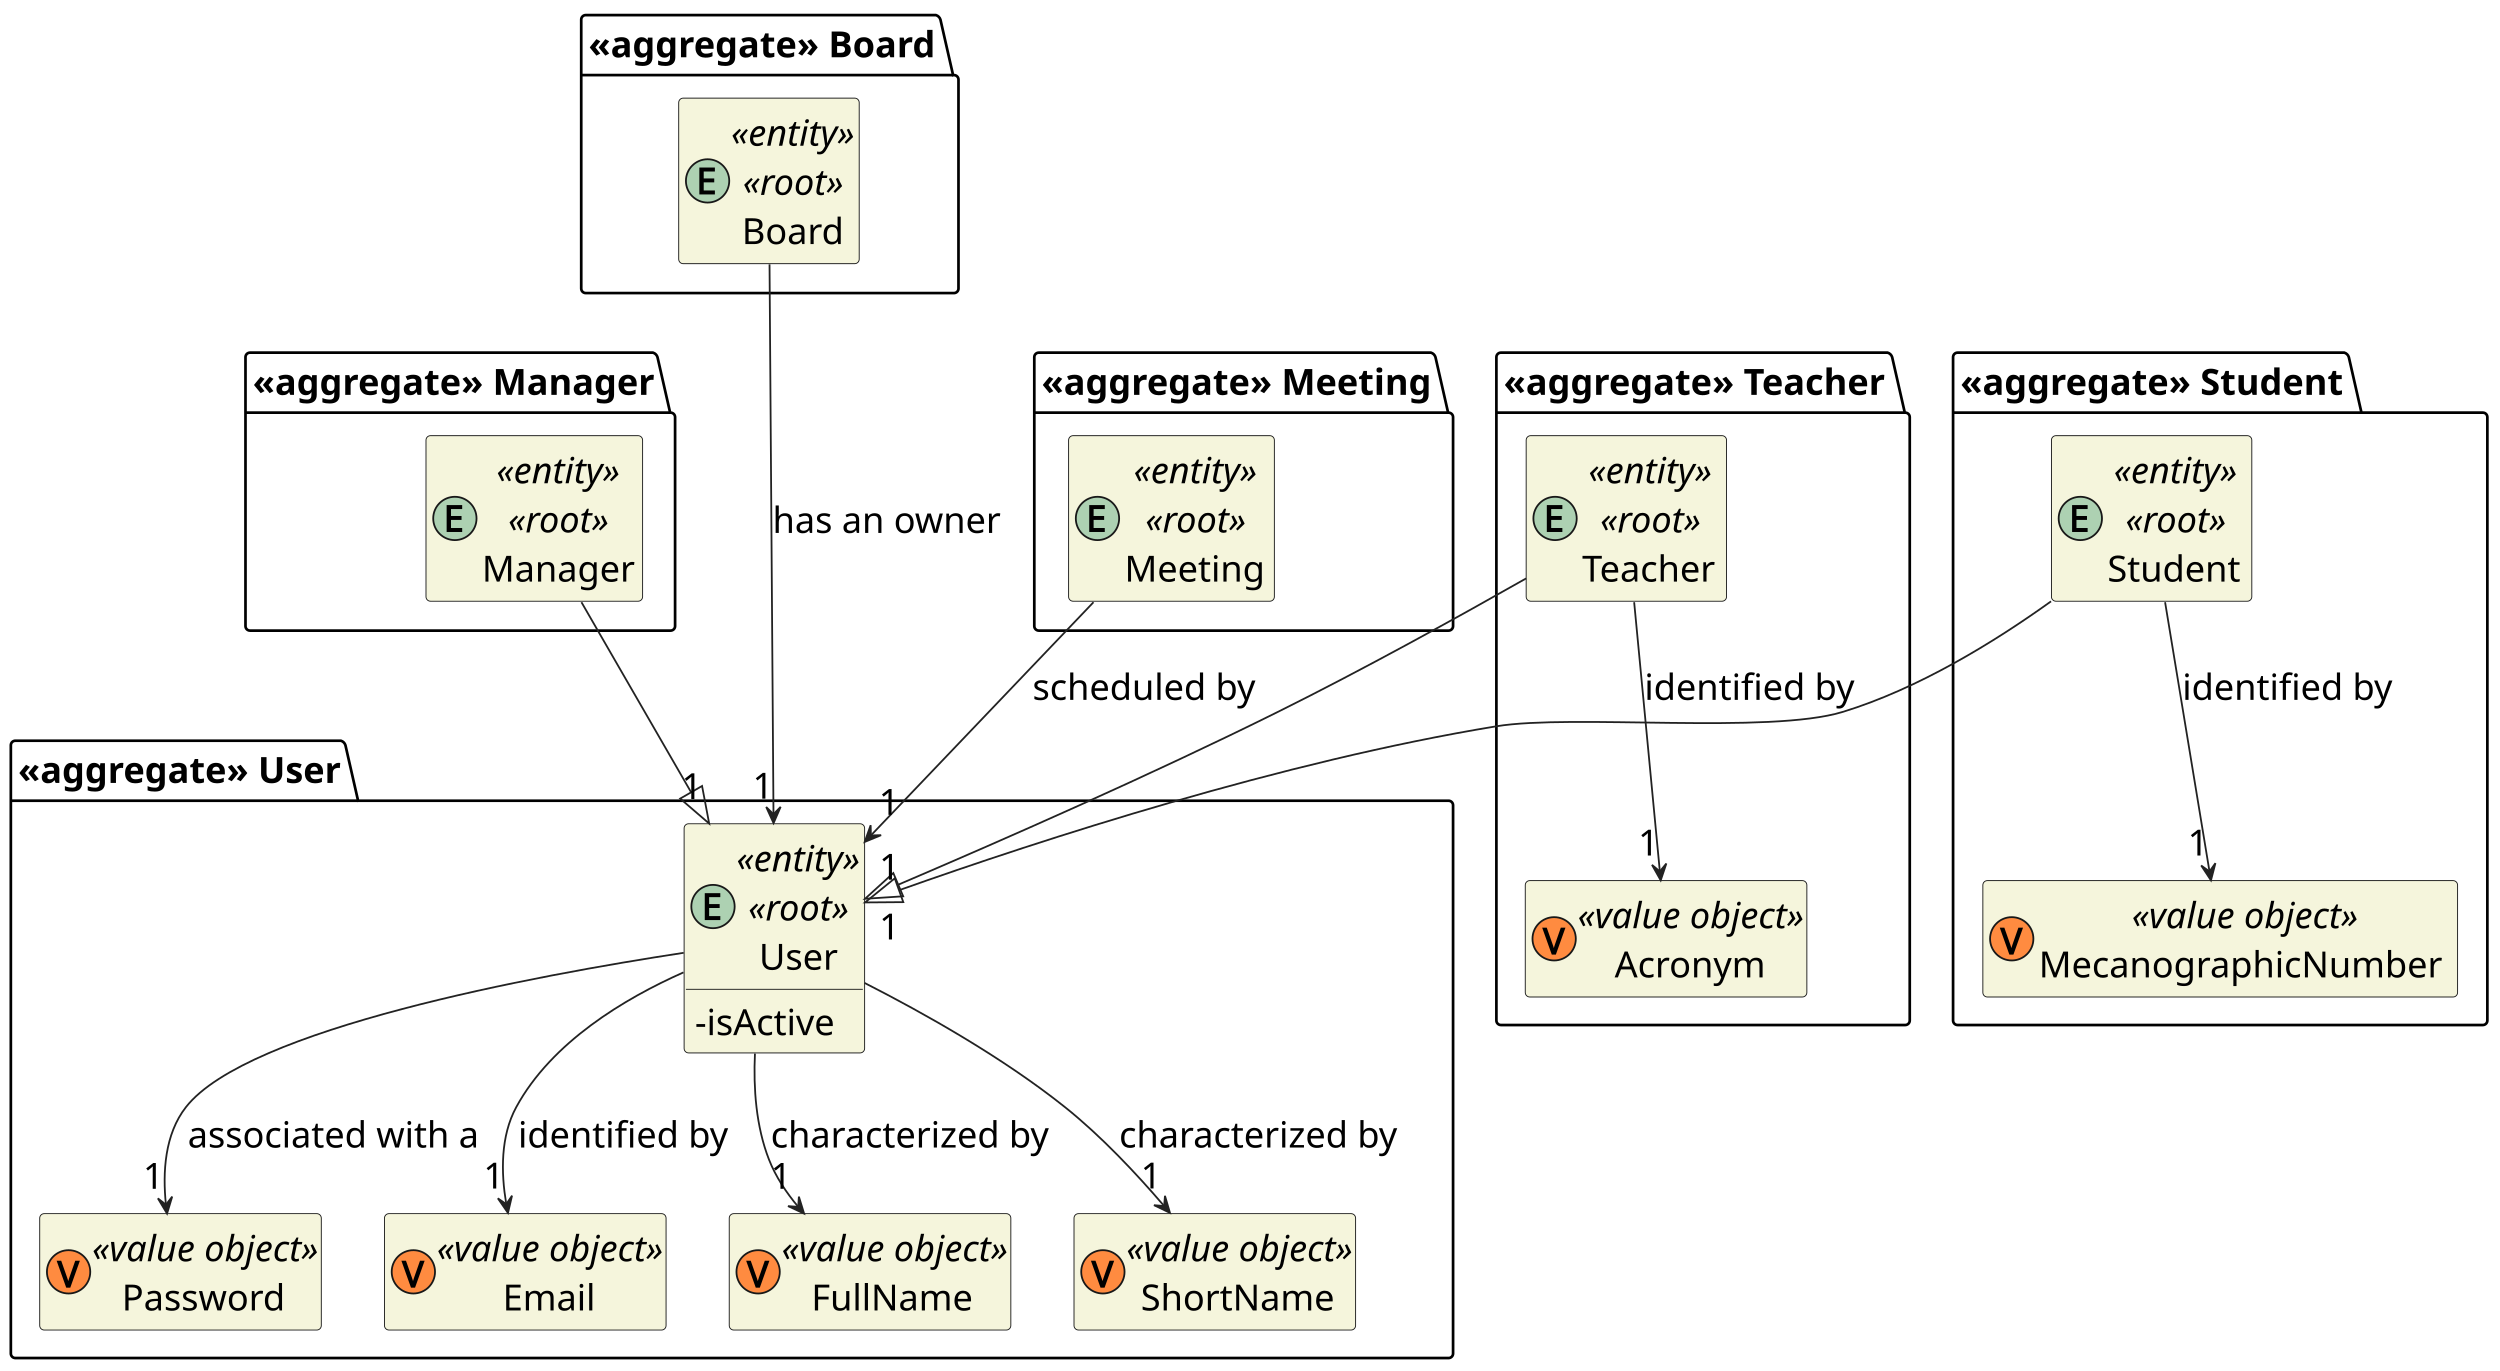
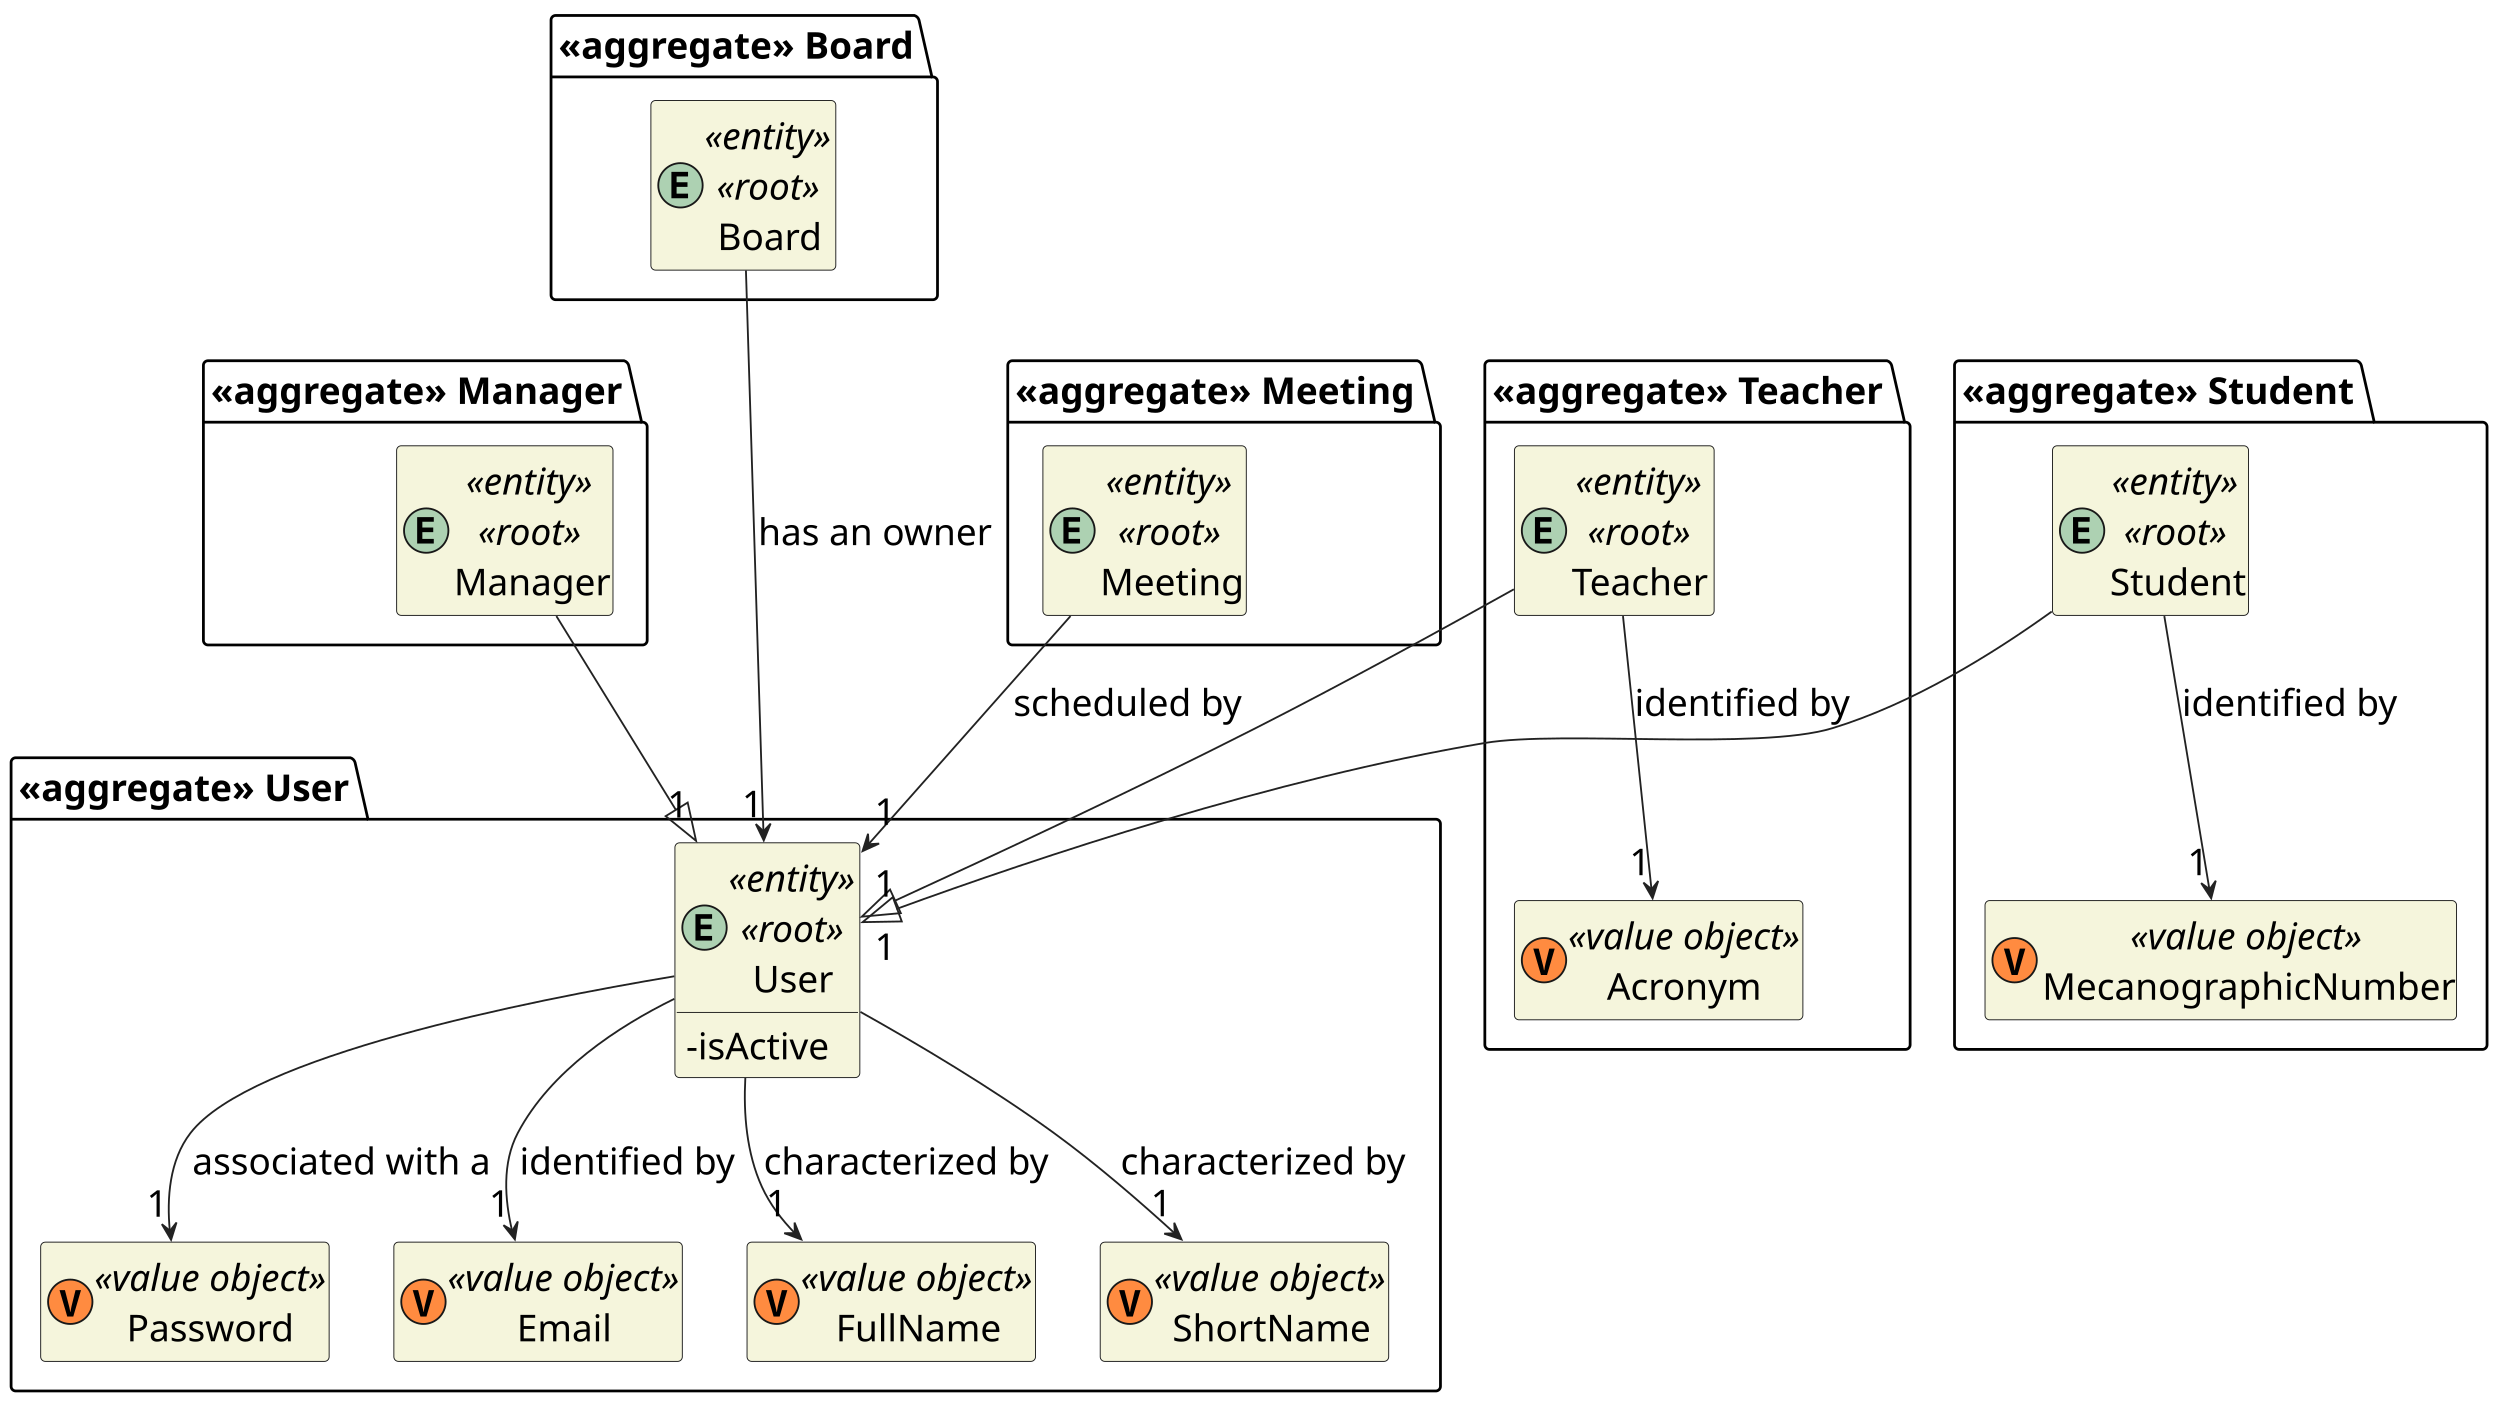
- <svg xmlns="http://www.w3.org/2000/svg" contentStyleType="text/css" height="759px" preserveAspectRatio="none" style="width:1385px;height:759px;background:#FFFFFF;" version="1.1" viewBox="0 0 1385 759" width="1385px" zoomAndPan="magnify">
+ <svg xmlns="http://www.w3.org/2000/svg" contentStyleType="text/css" height="759px" preserveAspectRatio="none" style="width:1352px;height:759px;background:#FFFFFF;" version="1.1" viewBox="0 0 1352 759" width="1352px" zoomAndPan="magnify">
  <defs />
  <g>
    <g id="cluster_&lt;&lt;aggregate&gt;&gt; User">
-       <path d="M8.5,410.36 L188.875,410.36 A3.75,3.75 0 0 1 191.375,412.86 L198.375,443.6 L802.5,443.6 A2.5,2.5 0 0 1 805,446.1 L805,749.86 A2.5,2.5 0 0 1 802.5,752.36 L8.5,752.36 A2.5,2.5 0 0 1 6,749.86 L6,412.86 A2.5,2.5 0 0 1 8.5,410.36 " fill="none" style="stroke:#000000;stroke-width:1.5;" />
-       <line style="stroke:#000000;stroke-width:1.5;" x1="6" x2="198.375" y1="443.6" y2="443.6" />
-       <text fill="#000000" font-family="sans-serif" font-size="20" font-weight="bold" lengthAdjust="spacing" textLength="179.375" x="10" y="433.74">«aggregate» User</text>
+       <path d="M8.5,409.8 L189.5,409.8 A3.75,3.75 0 0 1 192,412.3 L199,443.04 L776.5,443.04 A2.5,2.5 0 0 1 779,445.54 L779,749.74 A2.5,2.5 0 0 1 776.5,752.24 L8.5,752.24 A2.5,2.5 0 0 1 6,749.74 L6,412.3 A2.5,2.5 0 0 1 8.5,409.8 " fill="none" style="stroke:#000000;stroke-width:1.5;" />
+       <line style="stroke:#000000;stroke-width:1.5;" x1="6" x2="199" y1="443.04" y2="443.04" />
+       <text fill="#000000" font-family="sans-serif" font-size="20" font-weight="bold" lengthAdjust="spacing" textLength="180" x="10" y="433.18">«aggregate» User</text>
    </g>
    <g id="cluster_&lt;&lt;aggregate&gt;&gt; Teacher">
-       <path d="M831.5,195.36 L1045.75,195.36 A3.75,3.75 0 0 1 1048.25,197.86 L1055.25,228.6 L1055.5,228.6 A2.5,2.5 0 0 1 1058,231.1 L1058,565.36 A2.5,2.5 0 0 1 1055.5,567.86 L831.5,567.86 A2.5,2.5 0 0 1 829,565.36 L829,197.86 A2.5,2.5 0 0 1 831.5,195.36 " fill="none" style="stroke:#000000;stroke-width:1.5;" />
-       <line style="stroke:#000000;stroke-width:1.5;" x1="829" x2="1055.25" y1="228.6" y2="228.6" />
-       <text fill="#000000" font-family="sans-serif" font-size="20" font-weight="bold" lengthAdjust="spacing" textLength="213.25" x="833" y="218.74">«aggregate» Teacher</text>
+       <path d="M805.5,195.08 L1020.5,195.08 A3.75,3.75 0 0 1 1023,197.58 L1030,228.32 L1030.5,228.32 A2.5,2.5 0 0 1 1033,230.82 L1033,565.02 A2.5,2.5 0 0 1 1030.5,567.52 L805.5,567.52 A2.5,2.5 0 0 1 803,565.02 L803,197.58 A2.5,2.5 0 0 1 805.5,195.08 " fill="none" style="stroke:#000000;stroke-width:1.5;" />
+       <line style="stroke:#000000;stroke-width:1.5;" x1="803" x2="1030" y1="228.32" y2="228.32" />
+       <text fill="#000000" font-family="sans-serif" font-size="20" font-weight="bold" lengthAdjust="spacing" textLength="214" x="807" y="218.46">«aggregate» Teacher</text>
    </g>
    <g id="cluster_&lt;&lt;aggregate&gt;&gt; Student">
-       <path d="M1084.5,195.36 L1298.75,195.36 A3.75,3.75 0 0 1 1301.25,197.86 L1308.25,228.6 L1375.5,228.6 A2.5,2.5 0 0 1 1378,231.1 L1378,565.36 A2.5,2.5 0 0 1 1375.5,567.86 L1084.5,567.86 A2.5,2.5 0 0 1 1082,565.36 L1082,197.86 A2.5,2.5 0 0 1 1084.5,195.36 " fill="none" style="stroke:#000000;stroke-width:1.5;" />
-       <line style="stroke:#000000;stroke-width:1.5;" x1="1082" x2="1308.25" y1="228.6" y2="228.6" />
-       <text fill="#000000" font-family="sans-serif" font-size="20" font-weight="bold" lengthAdjust="spacing" textLength="213.25" x="1086" y="218.74">«aggregate» Student</text>
+       <path d="M1059.5,195.08 L1274.5,195.08 A3.75,3.75 0 0 1 1277,197.58 L1284,228.32 L1342.5,228.32 A2.5,2.5 0 0 1 1345,230.82 L1345,565.02 A2.5,2.5 0 0 1 1342.5,567.52 L1059.5,567.52 A2.5,2.5 0 0 1 1057,565.02 L1057,197.58 A2.5,2.5 0 0 1 1059.5,195.08 " fill="none" style="stroke:#000000;stroke-width:1.5;" />
+       <line style="stroke:#000000;stroke-width:1.5;" x1="1057" x2="1284" y1="228.32" y2="228.32" />
+       <text fill="#000000" font-family="sans-serif" font-size="20" font-weight="bold" lengthAdjust="spacing" textLength="214" x="1061" y="218.46">«aggregate» Student</text>
    </g>
    <g id="cluster_&lt;&lt;aggregate&gt;&gt; Manager">
-       <path d="M138.5,195.36 L361.75,195.36 A3.75,3.75 0 0 1 364.25,197.86 L371.25,228.6 L371.5,228.6 A2.5,2.5 0 0 1 374,231.1 L374,346.86 A2.5,2.5 0 0 1 371.5,349.36 L138.5,349.36 A2.5,2.5 0 0 1 136,346.86 L136,197.86 A2.5,2.5 0 0 1 138.5,195.36 " fill="none" style="stroke:#000000;stroke-width:1.5;" />
-       <line style="stroke:#000000;stroke-width:1.5;" x1="136" x2="371.25" y1="228.6" y2="228.6" />
-       <text fill="#000000" font-family="sans-serif" font-size="20" font-weight="bold" lengthAdjust="spacing" textLength="222.25" x="140" y="218.74">«aggregate» Manager</text>
+       <path d="M112.5,195.08 L337.5,195.08 A3.75,3.75 0 0 1 340,197.58 L347,228.32 L347.5,228.32 A2.5,2.5 0 0 1 350,230.82 L350,346.3 A2.5,2.5 0 0 1 347.5,348.8 L112.5,348.8 A2.5,2.5 0 0 1 110,346.3 L110,197.58 A2.5,2.5 0 0 1 112.5,195.08 " fill="none" style="stroke:#000000;stroke-width:1.5;" />
+       <line style="stroke:#000000;stroke-width:1.5;" x1="110" x2="347" y1="228.32" y2="228.32" />
+       <text fill="#000000" font-family="sans-serif" font-size="20" font-weight="bold" lengthAdjust="spacing" textLength="224" x="114" y="218.46">«aggregate» Manager</text>
    </g>
    <g id="cluster_&lt;&lt;aggregate&gt;&gt; Board">
-       <path d="M324.5,8.36 L518.5,8.36 A3.75,3.75 0 0 1 521,10.86 L528,41.6 L528.5,41.6 A2.5,2.5 0 0 1 531,44.1 L531,159.86 A2.5,2.5 0 0 1 528.5,162.36 L324.5,162.36 A2.5,2.5 0 0 1 322,159.86 L322,10.86 A2.5,2.5 0 0 1 324.5,8.36 " fill="none" style="stroke:#000000;stroke-width:1.5;" />
-       <line style="stroke:#000000;stroke-width:1.5;" x1="322" x2="528" y1="41.6" y2="41.6" />
-       <text fill="#000000" font-family="sans-serif" font-size="20" font-weight="bold" lengthAdjust="spacing" textLength="193" x="326" y="31.74">«aggregate» Board</text>
+       <path d="M300.5,8.36 L494.5,8.36 A3.75,3.75 0 0 1 497,10.86 L504,41.6 L504.5,41.6 A2.5,2.5 0 0 1 507,44.1 L507,159.58 A2.5,2.5 0 0 1 504.5,162.08 L300.5,162.08 A2.5,2.5 0 0 1 298,159.58 L298,10.86 A2.5,2.5 0 0 1 300.5,8.36 " fill="none" style="stroke:#000000;stroke-width:1.5;" />
+       <line style="stroke:#000000;stroke-width:1.5;" x1="298" x2="504" y1="41.6" y2="41.6" />
+       <text fill="#000000" font-family="sans-serif" font-size="20" font-weight="bold" lengthAdjust="spacing" textLength="193" x="302" y="31.74">«aggregate» Board</text>
    </g>
    <g id="cluster_&lt;&lt;aggregate&gt;&gt; Meeting">
-       <path d="M575.5,195.36 L792.75,195.36 A3.75,3.75 0 0 1 795.25,197.86 L802.25,228.6 L802.5,228.6 A2.5,2.5 0 0 1 805,231.1 L805,346.86 A2.5,2.5 0 0 1 802.5,349.36 L575.5,349.36 A2.5,2.5 0 0 1 573,346.86 L573,197.86 A2.5,2.5 0 0 1 575.5,195.36 " fill="none" style="stroke:#000000;stroke-width:1.5;" />
-       <line style="stroke:#000000;stroke-width:1.5;" x1="573" x2="802.25" y1="228.6" y2="228.6" />
-       <text fill="#000000" font-family="sans-serif" font-size="20" font-weight="bold" lengthAdjust="spacing" textLength="216.25" x="577" y="218.74">«aggregate» Meeting</text>
+       <path d="M547.5,195.08 L766.5,195.08 A3.75,3.75 0 0 1 769,197.58 L776,228.32 L776.5,228.32 A2.5,2.5 0 0 1 779,230.82 L779,346.3 A2.5,2.5 0 0 1 776.5,348.8 L547.5,348.8 A2.5,2.5 0 0 1 545,346.3 L545,197.58 A2.5,2.5 0 0 1 547.5,195.08 " fill="none" style="stroke:#000000;stroke-width:1.5;" />
+       <line style="stroke:#000000;stroke-width:1.5;" x1="545" x2="776" y1="228.32" y2="228.32" />
+       <text fill="#000000" font-family="sans-serif" font-size="20" font-weight="bold" lengthAdjust="spacing" textLength="218" x="549" y="218.46">«aggregate» Meeting</text>
    </g>
    <g id="elem_User">
-       <rect codeLine="21" fill="#F5F5DC" height="126.96" id="User" rx="2.5" ry="2.5" style="stroke:#181818;stroke-width:0.5;" width="100" x="379" y="456.36" />
-       <ellipse cx="395" cy="502.22" fill="#ADD1B2" rx="12" ry="12" style="stroke:#181818;stroke-width:1.0;" />
-       <path d="M399.047,509.72 L390.438,509.72 L390.438,494.814 L399.047,494.814 L399.047,497.017 L392.859,497.017 L392.859,500.861 L398.688,500.861 L398.688,503.033 L392.859,503.033 L392.859,507.517 L399.047,507.517 L399.047,509.72 Z " fill="#000000" />
-       <text fill="#000000" font-family="sans-serif" font-size="20" font-style="italic" lengthAdjust="spacing" textLength="70" x="408" y="482.74">«entity»</text>
-       <text fill="#000000" font-family="sans-serif" font-size="20" font-style="italic" lengthAdjust="spacing" textLength="57" x="414.5" y="509.98">«root»</text>
-       <text fill="#000000" font-family="sans-serif" font-size="20" lengthAdjust="spacing" textLength="45" x="420.5" y="537.22">User</text>
-       <line style="stroke:#181818;stroke-width:0.5;" x1="380" x2="478" y1="548.08" y2="548.08" />
-       <text fill="#000000" font-family="sans-serif" font-size="20" lengthAdjust="spacing" textLength="80" x="385" y="573.46">-isActive</text>
+       <rect codeLine="21" fill="#F5F5DC" height="126.96" id="User" rx="2.5" ry="2.5" style="stroke:#181818;stroke-width:0.5;" width="100" x="365" y="455.8" />
+       <ellipse cx="381" cy="501.66" fill="#ADD1B2" rx="12" ry="12" style="stroke:#181818;stroke-width:1.0;" />
+       <path d="M376.094,508.66 L376.094,494.379 L385.094,494.379 L385.094,496.879 L378.906,496.879 L378.906,500.004 L384.797,500.004 L384.797,502.504 L378.906,502.504 L378.906,506.16 L385.094,506.16 L385.094,508.66 L376.094,508.66 Z " fill="#000000" />
+       <text fill="#000000" font-family="sans-serif" font-size="20" font-style="italic" lengthAdjust="spacing" textLength="70" x="394" y="482.18">«entity»</text>
+       <text fill="#000000" font-family="sans-serif" font-size="20" font-style="italic" lengthAdjust="spacing" textLength="57" x="400.5" y="509.42">«root»</text>
+       <text fill="#000000" font-family="sans-serif" font-size="20" lengthAdjust="spacing" textLength="44" x="407" y="536.66">User</text>
+       <line style="stroke:#181818;stroke-width:0.5;" x1="366" x2="464" y1="547.52" y2="547.52" />
+       <text fill="#000000" font-family="sans-serif" font-size="20" lengthAdjust="spacing" textLength="77" x="371" y="572.9">-isActive</text>
    </g>
    <g id="elem_Password">
-       <rect codeLine="23" fill="#F5F5DC" height="64.48" id="Password" rx="2.5" ry="2.5" style="stroke:#181818;stroke-width:0.5;" width="156" x="22" y="672.36" />
-       <ellipse cx="38" cy="704.6" fill="#FF8B40" rx="12" ry="12" style="stroke:#181818;stroke-width:1.0;" />
-       <path d="M44.25,698.444 L38.938,713.35 L36.688,713.35 L31.375,698.444 L33.906,698.444 L37.203,707.803 Q37.422,708.397 37.578,708.944 Q37.75,709.491 37.875,709.991 Q38.016,710.475 37.812,710.522 Q37.594,710.491 37.734,709.975 Q37.875,709.459 38.047,708.928 Q38.219,708.381 38.422,707.772 L41.688,698.444 L44.25,698.444 Z " fill="#000000" />
-       <text fill="#000000" font-family="sans-serif" font-size="20" font-style="italic" lengthAdjust="spacing" textLength="126" x="51" y="698.74">«value object»</text>
-       <text fill="#000000" font-family="sans-serif" font-size="20" lengthAdjust="spacing" textLength="93" x="67.5" y="725.98">Password</text>
+       <rect codeLine="23" fill="#F5F5DC" height="64.48" id="Password" rx="2.5" ry="2.5" style="stroke:#181818;stroke-width:0.5;" width="156" x="22" y="671.76" />
+       <ellipse cx="38" cy="704" fill="#FF8B40" rx="12" ry="12" style="stroke:#181818;stroke-width:1.0;" />
+       <path d="M36.375,712 L32.203,697.719 L35.125,697.719 L37.297,706.203 Q37.406,706.516 37.531,707.125 Q37.656,707.719 37.781,708.344 Q37.906,708.953 37.953,709.406 L38.141,709.406 Q38.203,708.953 38.312,708.344 Q38.422,707.734 38.531,707.156 Q38.656,706.562 38.734,706.203 L40.844,697.719 L43.797,697.719 L39.625,712 L36.375,712 Z " fill="#000000" />
+       <text fill="#000000" font-family="sans-serif" font-size="20" font-style="italic" lengthAdjust="spacing" textLength="126" x="51" y="698.14">«value object»</text>
+       <text fill="#000000" font-family="sans-serif" font-size="20" lengthAdjust="spacing" textLength="91" x="68.5" y="725.38">Password</text>
    </g>
    <g id="elem_Email">
-       <rect codeLine="26" fill="#F5F5DC" height="64.48" id="Email" rx="2.5" ry="2.5" style="stroke:#181818;stroke-width:0.5;" width="156" x="213" y="672.36" />
-       <ellipse cx="229" cy="704.6" fill="#FF8B40" rx="12" ry="12" style="stroke:#181818;stroke-width:1.0;" />
-       <path d="M235.25,698.444 L229.938,713.35 L227.688,713.35 L222.375,698.444 L224.906,698.444 L228.203,707.803 Q228.422,708.397 228.578,708.944 Q228.75,709.491 228.875,709.991 Q229.016,710.475 228.812,710.522 Q228.594,710.491 228.734,709.975 Q228.875,709.459 229.047,708.928 Q229.219,708.381 229.422,707.772 L232.688,698.444 L235.25,698.444 Z " fill="#000000" />
-       <text fill="#000000" font-family="sans-serif" font-size="20" font-style="italic" lengthAdjust="spacing" textLength="126" x="242" y="698.74">«value object»</text>
-       <text fill="#000000" font-family="sans-serif" font-size="20" lengthAdjust="spacing" textLength="53" x="278.5" y="725.98">Email</text>
+       <rect codeLine="26" fill="#F5F5DC" height="64.48" id="Email" rx="2.5" ry="2.5" style="stroke:#181818;stroke-width:0.5;" width="156" x="213" y="671.76" />
+       <ellipse cx="229" cy="704" fill="#FF8B40" rx="12" ry="12" style="stroke:#181818;stroke-width:1.0;" />
+       <path d="M227.375,712 L223.203,697.719 L226.125,697.719 L228.297,706.203 Q228.406,706.516 228.531,707.125 Q228.656,707.719 228.781,708.344 Q228.906,708.953 228.953,709.406 L229.141,709.406 Q229.203,708.953 229.312,708.344 Q229.422,707.734 229.531,707.156 Q229.656,706.562 229.734,706.203 L231.844,697.719 L234.797,697.719 L230.625,712 L227.375,712 Z " fill="#000000" />
+       <text fill="#000000" font-family="sans-serif" font-size="20" font-style="italic" lengthAdjust="spacing" textLength="126" x="242" y="698.14">«value object»</text>
+       <text fill="#000000" font-family="sans-serif" font-size="20" lengthAdjust="spacing" textLength="51" x="279.5" y="725.38">Email</text>
    </g>
    <g id="elem_FullName">
-       <rect codeLine="24" fill="#F5F5DC" height="64.48" id="FullName" rx="2.5" ry="2.5" style="stroke:#181818;stroke-width:0.5;" width="156" x="404" y="672.36" />
-       <ellipse cx="420" cy="704.6" fill="#FF8B40" rx="12" ry="12" style="stroke:#181818;stroke-width:1.0;" />
-       <path d="M426.25,698.444 L420.938,713.35 L418.688,713.35 L413.375,698.444 L415.906,698.444 L419.203,707.803 Q419.422,708.397 419.578,708.944 Q419.75,709.491 419.875,709.991 Q420.016,710.475 419.812,710.522 Q419.594,710.491 419.734,709.975 Q419.875,709.459 420.047,708.928 Q420.219,708.381 420.422,707.772 L423.688,698.444 L426.25,698.444 Z " fill="#000000" />
-       <text fill="#000000" font-family="sans-serif" font-size="20" font-style="italic" lengthAdjust="spacing" textLength="126" x="433" y="698.74">«value object»</text>
-       <text fill="#000000" font-family="sans-serif" font-size="20" lengthAdjust="spacing" textLength="93" x="449.5" y="725.98">FullName</text>
+       <rect codeLine="24" fill="#F5F5DC" height="64.48" id="FullName" rx="2.5" ry="2.5" style="stroke:#181818;stroke-width:0.5;" width="156" x="404" y="671.76" />
+       <ellipse cx="420" cy="704" fill="#FF8B40" rx="12" ry="12" style="stroke:#181818;stroke-width:1.0;" />
+       <path d="M418.375,712 L414.203,697.719 L417.125,697.719 L419.297,706.203 Q419.406,706.516 419.531,707.125 Q419.656,707.719 419.781,708.344 Q419.906,708.953 419.953,709.406 L420.141,709.406 Q420.203,708.953 420.312,708.344 Q420.422,707.734 420.531,707.156 Q420.656,706.562 420.734,706.203 L422.844,697.719 L425.797,697.719 L421.625,712 L418.375,712 Z " fill="#000000" />
+       <text fill="#000000" font-family="sans-serif" font-size="20" font-style="italic" lengthAdjust="spacing" textLength="126" x="433" y="698.14">«value object»</text>
+       <text fill="#000000" font-family="sans-serif" font-size="20" lengthAdjust="spacing" textLength="88" x="452" y="725.38">FullName</text>
    </g>
    <g id="elem_ShortName">
-       <rect codeLine="25" fill="#F5F5DC" height="64.48" id="ShortName" rx="2.5" ry="2.5" style="stroke:#181818;stroke-width:0.5;" width="156" x="595" y="672.36" />
-       <ellipse cx="611" cy="704.6" fill="#FF8B40" rx="12" ry="12" style="stroke:#181818;stroke-width:1.0;" />
-       <path d="M617.25,698.444 L611.938,713.35 L609.688,713.35 L604.375,698.444 L606.906,698.444 L610.203,707.803 Q610.422,708.397 610.578,708.944 Q610.75,709.491 610.875,709.991 Q611.016,710.475 610.812,710.522 Q610.594,710.491 610.734,709.975 Q610.875,709.459 611.047,708.928 Q611.219,708.381 611.422,707.772 L614.688,698.444 L617.25,698.444 Z " fill="#000000" />
-       <text fill="#000000" font-family="sans-serif" font-size="20" font-style="italic" lengthAdjust="spacing" textLength="126" x="624" y="698.74">«value object»</text>
-       <text fill="#000000" font-family="sans-serif" font-size="20" lengthAdjust="spacing" textLength="110" x="632" y="725.98">ShortName</text>
+       <rect codeLine="25" fill="#F5F5DC" height="64.48" id="ShortName" rx="2.5" ry="2.5" style="stroke:#181818;stroke-width:0.5;" width="156" x="595" y="671.76" />
+       <ellipse cx="611" cy="704" fill="#FF8B40" rx="12" ry="12" style="stroke:#181818;stroke-width:1.0;" />
+       <path d="M609.375,712 L605.203,697.719 L608.125,697.719 L610.297,706.203 Q610.406,706.516 610.531,707.125 Q610.656,707.719 610.781,708.344 Q610.906,708.953 610.953,709.406 L611.141,709.406 Q611.203,708.953 611.312,708.344 Q611.422,707.734 611.531,707.156 Q611.656,706.562 611.734,706.203 L613.844,697.719 L616.797,697.719 L612.625,712 L609.375,712 Z " fill="#000000" />
+       <text fill="#000000" font-family="sans-serif" font-size="20" font-style="italic" lengthAdjust="spacing" textLength="126" x="624" y="698.14">«value object»</text>
+       <text fill="#000000" font-family="sans-serif" font-size="20" lengthAdjust="spacing" textLength="106" x="634" y="725.38">ShortName</text>
    </g>
    <g id="elem_Teacher">
-       <rect codeLine="39" fill="#F5F5DC" height="91.72" id="Teacher" rx="2.5" ry="2.5" style="stroke:#181818;stroke-width:0.5;" width="111" x="845.5" y="241.36" />
-       <ellipse cx="861.5" cy="287.22" fill="#ADD1B2" rx="12" ry="12" style="stroke:#181818;stroke-width:1.0;" />
-       <path d="M865.547,294.72 L856.938,294.72 L856.938,279.814 L865.547,279.814 L865.547,282.017 L859.359,282.017 L859.359,285.861 L865.188,285.861 L865.188,288.033 L859.359,288.033 L859.359,292.517 L865.547,292.517 L865.547,294.72 Z " fill="#000000" />
-       <text fill="#000000" font-family="sans-serif" font-size="20" font-style="italic" lengthAdjust="spacing" textLength="70" x="880" y="267.74">«entity»</text>
-       <text fill="#000000" font-family="sans-serif" font-size="20" font-style="italic" lengthAdjust="spacing" textLength="57" x="886.5" y="294.98">«root»</text>
-       <text fill="#000000" font-family="sans-serif" font-size="20" lengthAdjust="spacing" textLength="77" x="876.5" y="322.22">Teacher</text>
+       <rect codeLine="39" fill="#F5F5DC" height="91.72" id="Teacher" rx="2.5" ry="2.5" style="stroke:#181818;stroke-width:0.5;" width="108" x="819" y="241.08" />
+       <ellipse cx="835" cy="286.94" fill="#ADD1B2" rx="12" ry="12" style="stroke:#181818;stroke-width:1.0;" />
+       <path d="M830.094,293.94 L830.094,279.659 L839.094,279.659 L839.094,282.159 L832.906,282.159 L832.906,285.284 L838.797,285.284 L838.797,287.784 L832.906,287.784 L832.906,291.44 L839.094,291.44 L839.094,293.94 L830.094,293.94 Z " fill="#000000" />
+       <text fill="#000000" font-family="sans-serif" font-size="20" font-style="italic" lengthAdjust="spacing" textLength="70" x="852" y="267.46">«entity»</text>
+       <text fill="#000000" font-family="sans-serif" font-size="20" font-style="italic" lengthAdjust="spacing" textLength="57" x="858.5" y="294.7">«root»</text>
+       <text fill="#000000" font-family="sans-serif" font-size="20" lengthAdjust="spacing" textLength="74" x="850" y="321.94">Teacher</text>
    </g>
    <g id="elem_Acronym">
-       <rect codeLine="72" fill="#F5F5DC" height="64.48" id="Acronym" rx="2.5" ry="2.5" style="stroke:#181818;stroke-width:0.5;" width="156" x="845" y="487.86" />
-       <ellipse cx="861" cy="520.1" fill="#FF8B40" rx="12" ry="12" style="stroke:#181818;stroke-width:1.0;" />
-       <path d="M867.25,513.944 L861.938,528.85 L859.688,528.85 L854.375,513.944 L856.906,513.944 L860.203,523.303 Q860.422,523.897 860.578,524.444 Q860.75,524.991 860.875,525.491 Q861.016,525.975 860.812,526.022 Q860.594,525.991 860.734,525.475 Q860.875,524.959 861.047,524.428 Q861.219,523.881 861.422,523.272 L864.688,513.944 L867.25,513.944 Z " fill="#000000" />
-       <text fill="#000000" font-family="sans-serif" font-size="20" font-style="italic" lengthAdjust="spacing" textLength="126" x="874" y="514.24">«value object»</text>
-       <text fill="#000000" font-family="sans-serif" font-size="20" lengthAdjust="spacing" textLength="85" x="894.5" y="541.48">Acronym</text>
+       <rect codeLine="72" fill="#F5F5DC" height="64.48" id="Acronym" rx="2.5" ry="2.5" style="stroke:#181818;stroke-width:0.5;" width="156" x="819" y="487.04" />
+       <ellipse cx="835" cy="519.28" fill="#FF8B40" rx="12" ry="12" style="stroke:#181818;stroke-width:1.0;" />
+       <path d="M833.375,527.28 L829.203,512.999 L832.125,512.999 L834.297,521.483 Q834.406,521.796 834.531,522.405 Q834.656,522.999 834.781,523.624 Q834.906,524.233 834.953,524.686 L835.141,524.686 Q835.203,524.233 835.312,523.624 Q835.422,523.014 835.531,522.436 Q835.656,521.842 835.734,521.483 L837.844,512.999 L840.797,512.999 L836.625,527.28 L833.375,527.28 Z " fill="#000000" />
+       <text fill="#000000" font-family="sans-serif" font-size="20" font-style="italic" lengthAdjust="spacing" textLength="126" x="848" y="513.42">«value object»</text>
+       <text fill="#000000" font-family="sans-serif" font-size="20" lengthAdjust="spacing" textLength="84" x="869" y="540.66">Acronym</text>
    </g>
    <g id="elem_Student">
-       <rect codeLine="48" fill="#F5F5DC" height="91.72" id="Student" rx="2.5" ry="2.5" style="stroke:#181818;stroke-width:0.5;" width="111" x="1136.5" y="241.36" />
-       <ellipse cx="1152.5" cy="287.22" fill="#ADD1B2" rx="12" ry="12" style="stroke:#181818;stroke-width:1.0;" />
-       <path d="M1156.547,294.72 L1147.938,294.72 L1147.938,279.814 L1156.547,279.814 L1156.547,282.017 L1150.359,282.017 L1150.359,285.861 L1156.188,285.861 L1156.188,288.033 L1150.359,288.033 L1150.359,292.517 L1156.547,292.517 L1156.547,294.72 Z " fill="#000000" />
-       <text fill="#000000" font-family="sans-serif" font-size="20" font-style="italic" lengthAdjust="spacing" textLength="70" x="1171" y="267.74">«entity»</text>
-       <text fill="#000000" font-family="sans-serif" font-size="20" font-style="italic" lengthAdjust="spacing" textLength="57" x="1177.5" y="294.98">«root»</text>
-       <text fill="#000000" font-family="sans-serif" font-size="20" lengthAdjust="spacing" textLength="77" x="1167.5" y="322.22">Student</text>
+       <rect codeLine="48" fill="#F5F5DC" height="91.72" id="Student" rx="2.5" ry="2.5" style="stroke:#181818;stroke-width:0.5;" width="106" x="1110" y="241.08" />
+       <ellipse cx="1126" cy="286.94" fill="#ADD1B2" rx="12" ry="12" style="stroke:#181818;stroke-width:1.0;" />
+       <path d="M1121.094,293.94 L1121.094,279.659 L1130.094,279.659 L1130.094,282.159 L1123.906,282.159 L1123.906,285.284 L1129.797,285.284 L1129.797,287.784 L1123.906,287.784 L1123.906,291.44 L1130.094,291.44 L1130.094,293.94 L1121.094,293.94 Z " fill="#000000" />
+       <text fill="#000000" font-family="sans-serif" font-size="20" font-style="italic" lengthAdjust="spacing" textLength="70" x="1142" y="267.46">«entity»</text>
+       <text fill="#000000" font-family="sans-serif" font-size="20" font-style="italic" lengthAdjust="spacing" textLength="57" x="1148.5" y="294.7">«root»</text>
+       <text fill="#000000" font-family="sans-serif" font-size="20" lengthAdjust="spacing" textLength="72" x="1141" y="321.94">Student</text>
    </g>
    <g id="elem_MecanographicNumber">
-       <rect codeLine="73" fill="#F5F5DC" height="64.48" id="MecanographicNumber" rx="2.5" ry="2.5" style="stroke:#181818;stroke-width:0.5;" width="263" x="1098.5" y="487.86" />
-       <ellipse cx="1114.5" cy="520.1" fill="#FF8B40" rx="12" ry="12" style="stroke:#181818;stroke-width:1.0;" />
-       <path d="M1120.75,513.944 L1115.438,528.85 L1113.188,528.85 L1107.875,513.944 L1110.406,513.944 L1113.703,523.303 Q1113.922,523.897 1114.078,524.444 Q1114.25,524.991 1114.375,525.491 Q1114.516,525.975 1114.312,526.022 Q1114.094,525.991 1114.234,525.475 Q1114.375,524.959 1114.547,524.428 Q1114.719,523.881 1114.922,523.272 L1118.188,513.944 L1120.75,513.944 Z " fill="#000000" />
-       <text fill="#000000" font-family="sans-serif" font-size="20" font-style="italic" lengthAdjust="spacing" textLength="126" x="1181" y="514.24">«value object»</text>
-       <text fill="#000000" font-family="sans-serif" font-size="20" lengthAdjust="spacing" textLength="229" x="1129.5" y="541.48">MecanographicNumber</text>
+       <rect codeLine="73" fill="#F5F5DC" height="64.48" id="MecanographicNumber" rx="2.5" ry="2.5" style="stroke:#181818;stroke-width:0.5;" width="255" x="1073.5" y="487.04" />
+       <ellipse cx="1089.5" cy="519.28" fill="#FF8B40" rx="12" ry="12" style="stroke:#181818;stroke-width:1.0;" />
+       <path d="M1087.875,527.28 L1083.703,512.999 L1086.625,512.999 L1088.797,521.483 Q1088.906,521.796 1089.031,522.405 Q1089.156,522.999 1089.281,523.624 Q1089.406,524.233 1089.453,524.686 L1089.641,524.686 Q1089.703,524.233 1089.812,523.624 Q1089.922,523.014 1090.031,522.436 Q1090.156,521.842 1090.234,521.483 L1092.344,512.999 L1095.297,512.999 L1091.125,527.28 L1087.875,527.28 Z " fill="#000000" />
+       <text fill="#000000" font-family="sans-serif" font-size="20" font-style="italic" lengthAdjust="spacing" textLength="126" x="1152" y="513.42">«value object»</text>
+       <text fill="#000000" font-family="sans-serif" font-size="20" lengthAdjust="spacing" textLength="221" x="1104.5" y="540.66">MecanographicNumber</text>
    </g>
    <g id="elem_Manager">
-       <rect codeLine="55" fill="#F5F5DC" height="91.72" id="Manager" rx="2.5" ry="2.5" style="stroke:#181818;stroke-width:0.5;" width="120" x="236" y="241.36" />
-       <ellipse cx="252" cy="287.22" fill="#ADD1B2" rx="12" ry="12" style="stroke:#181818;stroke-width:1.0;" />
-       <path d="M256.047,294.72 L247.438,294.72 L247.438,279.814 L256.047,279.814 L256.047,282.017 L249.859,282.017 L249.859,285.861 L255.688,285.861 L255.688,288.033 L249.859,288.033 L249.859,292.517 L256.047,292.517 L256.047,294.72 Z " fill="#000000" />
-       <text fill="#000000" font-family="sans-serif" font-size="20" font-style="italic" lengthAdjust="spacing" textLength="70" x="275" y="267.74">«entity»</text>
-       <text fill="#000000" font-family="sans-serif" font-size="20" font-style="italic" lengthAdjust="spacing" textLength="57" x="281.5" y="294.98">«root»</text>
-       <text fill="#000000" font-family="sans-serif" font-size="20" lengthAdjust="spacing" textLength="86" x="267" y="322.22">Manager</text>
+       <rect codeLine="55" fill="#F5F5DC" height="91.72" id="Manager" rx="2.5" ry="2.5" style="stroke:#181818;stroke-width:0.5;" width="117" x="214.5" y="241.08" />
+       <ellipse cx="230.5" cy="286.94" fill="#ADD1B2" rx="12" ry="12" style="stroke:#181818;stroke-width:1.0;" />
+       <path d="M225.594,293.94 L225.594,279.659 L234.594,279.659 L234.594,282.159 L228.406,282.159 L228.406,285.284 L234.297,285.284 L234.297,287.784 L228.406,287.784 L228.406,291.44 L234.594,291.44 L234.594,293.94 L225.594,293.94 Z " fill="#000000" />
+       <text fill="#000000" font-family="sans-serif" font-size="20" font-style="italic" lengthAdjust="spacing" textLength="70" x="252" y="267.46">«entity»</text>
+       <text fill="#000000" font-family="sans-serif" font-size="20" font-style="italic" lengthAdjust="spacing" textLength="57" x="258.5" y="294.7">«root»</text>
+       <text fill="#000000" font-family="sans-serif" font-size="20" lengthAdjust="spacing" textLength="83" x="245.5" y="321.94">Manager</text>
    </g>
    <g id="elem_Board">
-       <rect codeLine="62" fill="#F5F5DC" height="91.72" id="Board" rx="2.5" ry="2.5" style="stroke:#181818;stroke-width:0.5;" width="100" x="376" y="54.36" />
-       <ellipse cx="392" cy="100.22" fill="#ADD1B2" rx="12" ry="12" style="stroke:#181818;stroke-width:1.0;" />
-       <path d="M396.047,107.72 L387.438,107.72 L387.438,92.814 L396.047,92.814 L396.047,95.017 L389.859,95.017 L389.859,98.861 L395.688,98.861 L395.688,101.032 L389.859,101.032 L389.859,105.517 L396.047,105.517 L396.047,107.72 Z " fill="#000000" />
-       <text fill="#000000" font-family="sans-serif" font-size="20" font-style="italic" lengthAdjust="spacing" textLength="70" x="405" y="80.74">«entity»</text>
-       <text fill="#000000" font-family="sans-serif" font-size="20" font-style="italic" lengthAdjust="spacing" textLength="57" x="411.5" y="107.98">«root»</text>
-       <text fill="#000000" font-family="sans-serif" font-size="20" lengthAdjust="spacing" textLength="58" x="411" y="135.22">Board</text>
+       <rect codeLine="62" fill="#F5F5DC" height="91.72" id="Board" rx="2.5" ry="2.5" style="stroke:#181818;stroke-width:0.5;" width="100" x="352" y="54.36" />
+       <ellipse cx="368" cy="100.22" fill="#ADD1B2" rx="12" ry="12" style="stroke:#181818;stroke-width:1.0;" />
+       <path d="M363.094,107.22 L363.094,92.939 L372.094,92.939 L372.094,95.439 L365.906,95.439 L365.906,98.564 L371.797,98.564 L371.797,101.064 L365.906,101.064 L365.906,104.72 L372.094,104.72 L372.094,107.22 L363.094,107.22 Z " fill="#000000" />
+       <text fill="#000000" font-family="sans-serif" font-size="20" font-style="italic" lengthAdjust="spacing" textLength="70" x="381" y="80.74">«entity»</text>
+       <text fill="#000000" font-family="sans-serif" font-size="20" font-style="italic" lengthAdjust="spacing" textLength="57" x="387.5" y="107.98">«root»</text>
+       <text fill="#000000" font-family="sans-serif" font-size="20" lengthAdjust="spacing" textLength="56" x="388" y="135.22">Board</text>
    </g>
    <g id="elem_Meeting">
-       <rect codeLine="69" fill="#F5F5DC" height="91.72" id="Meeting" rx="2.5" ry="2.5" style="stroke:#181818;stroke-width:0.5;" width="114" x="592" y="241.36" />
-       <ellipse cx="608" cy="287.22" fill="#ADD1B2" rx="12" ry="12" style="stroke:#181818;stroke-width:1.0;" />
-       <path d="M612.047,294.72 L603.438,294.72 L603.438,279.814 L612.047,279.814 L612.047,282.017 L605.859,282.017 L605.859,285.861 L611.688,285.861 L611.688,288.033 L605.859,288.033 L605.859,292.517 L612.047,292.517 L612.047,294.72 Z " fill="#000000" />
-       <text fill="#000000" font-family="sans-serif" font-size="20" font-style="italic" lengthAdjust="spacing" textLength="70" x="628" y="267.74">«entity»</text>
-       <text fill="#000000" font-family="sans-serif" font-size="20" font-style="italic" lengthAdjust="spacing" textLength="57" x="634.5" y="294.98">«root»</text>
-       <text fill="#000000" font-family="sans-serif" font-size="20" lengthAdjust="spacing" textLength="80" x="623" y="322.22">Meeting</text>
+       <rect codeLine="69" fill="#F5F5DC" height="91.72" id="Meeting" rx="2.5" ry="2.5" style="stroke:#181818;stroke-width:0.5;" width="110" x="564" y="241.08" />
+       <ellipse cx="580" cy="286.94" fill="#ADD1B2" rx="12" ry="12" style="stroke:#181818;stroke-width:1.0;" />
+       <path d="M575.094,293.94 L575.094,279.659 L584.094,279.659 L584.094,282.159 L577.906,282.159 L577.906,285.284 L583.797,285.284 L583.797,287.784 L577.906,287.784 L577.906,291.44 L584.094,291.44 L584.094,293.94 L575.094,293.94 Z " fill="#000000" />
+       <text fill="#000000" font-family="sans-serif" font-size="20" font-style="italic" lengthAdjust="spacing" textLength="70" x="598" y="267.46">«entity»</text>
+       <text fill="#000000" font-family="sans-serif" font-size="20" font-style="italic" lengthAdjust="spacing" textLength="57" x="604.5" y="294.7">«root»</text>
+       <text fill="#000000" font-family="sans-serif" font-size="20" lengthAdjust="spacing" textLength="76" x="595" y="321.94">Meeting</text>
    </g>
    <g id="link_User_Password">
-       <path codeLine="28" d="M378.77,527.85 C296.07,540.49 136.98,569.92 103,613.36 C91.29,628.33 90.03,649.38 91.93,667.36 " fill="none" id="User-to-Password" style="stroke:#222222;stroke-width:1.0;" />
-       <polygon fill="#222222" points="92.54,672.34,95.403,662.916,91.925,667.378,87.464,663.9,92.54,672.34" style="stroke:#222222;stroke-width:1.0;" />
-       <text fill="#000000" font-family="sans-serif" font-size="20" lengthAdjust="spacing" textLength="165" x="104" y="635.74">associated with a</text>
-       <text fill="#000000" font-family="sans-serif" font-size="20" lengthAdjust="spacing" textLength="11" x="79.231" y="658.59">1</text>
+       <path codeLine="28" d="M364.66,527.97 C284.87,541.29 135.09,571.24 103,612.76 C91.63,627.47 90.15,647.92 91.84,665.63 " fill="none" id="User-to-Password" style="stroke:#222222;stroke-width:1.0;" />
+       <polygon fill="#222222" points="92.52,670.52,95.466,661.122,91.949,665.553,87.518,662.036,92.52,670.52" style="stroke:#222222;stroke-width:1.0;" />
+       <text fill="#000000" font-family="sans-serif" font-size="20" lengthAdjust="spacing" textLength="160" x="104" y="635.14">associated with a</text>
+       <text fill="#000000" font-family="sans-serif" font-size="20" lengthAdjust="spacing" textLength="11" x="79.289" y="658.018">1</text>
    </g>
    <g id="link_User_FullName">
-       <path codeLine="29" d="M418.24,583.67 C417.33,603.04 418.88,624.07 426,642.36 C429.68,651.8 435.57,660.67 442.19,668.56 " fill="none" id="User-to-FullName" style="stroke:#222222;stroke-width:1.0;" />
-       <polygon fill="#222222" points="445.48,672.35,442.584,662.937,442.196,668.58,436.552,668.192,445.48,672.35" style="stroke:#222222;stroke-width:1.0;" />
-       <text fill="#000000" font-family="sans-serif" font-size="20" lengthAdjust="spacing" textLength="158" x="427" y="635.74">characterized by</text>
-       <text fill="#000000" font-family="sans-serif" font-size="20" lengthAdjust="spacing" textLength="11" x="426.995" y="658.602">1</text>
+       <path codeLine="29" d="M403.07,582.96 C402.03,602.53 403.8,623.7 412,641.76 C416.28,651.19 422.81,659.74 430.19,667.25 " fill="none" id="User-to-FullName" style="stroke:#222222;stroke-width:1.0;" />
+       <polygon fill="#222222" points="433.37,670.32,429.705,661.178,429.785,666.835,424.128,666.915,433.37,670.32" style="stroke:#222222;stroke-width:1.0;" />
+       <text fill="#000000" font-family="sans-serif" font-size="20" lengthAdjust="spacing" textLength="152" x="413" y="635.14">characterized by</text>
+       <text fill="#000000" font-family="sans-serif" font-size="20" lengthAdjust="spacing" textLength="11" x="414.238" y="657.783">1</text>
    </g>
    <g id="link_User_ShortName">
-       <path codeLine="30" d="M479.01,544.57 C512.12,561.43 555.61,585.91 590,613.36 C610.08,629.39 629.7,650.34 644.82,668 " fill="none" id="User-to-ShortName" style="stroke:#222222;stroke-width:1.0;" />
-       <polygon fill="#222222" points="648.17,671.94,645.391,662.491,644.933,668.13,639.294,667.671,648.17,671.94" style="stroke:#222222;stroke-width:1.0;" />
-       <text fill="#000000" font-family="sans-serif" font-size="20" lengthAdjust="spacing" textLength="158" x="620" y="635.74">characterized by</text>
-       <text fill="#000000" font-family="sans-serif" font-size="20" lengthAdjust="spacing" textLength="11" x="631.957" y="658.407">1</text>
+       <path codeLine="30" d="M465.32,547.23 C496.38,564.61 536.55,588.43 570,612.76 C592.88,629.4 616.75,650.07 635.74,667.42 " fill="none" id="User-to-ShortName" style="stroke:#222222;stroke-width:1.0;" />
+       <polygon fill="#222222" points="638.96,670.3,635.038,661.266,635.278,666.918,629.626,667.157,638.96,670.3" style="stroke:#222222;stroke-width:1.0;" />
+       <text fill="#000000" font-family="sans-serif" font-size="20" lengthAdjust="spacing" textLength="152" x="606" y="635.14">characterized by</text>
+       <text fill="#000000" font-family="sans-serif" font-size="20" lengthAdjust="spacing" textLength="11" x="622.336" y="657.76">1</text>
    </g>
    <g id="link_User_Email">
-       <path codeLine="31" d="M378.65,538.7 C345.82,553.27 305.57,577.39 286,613.36 C277.26,629.43 277.54,649.59 280.43,666.76 " fill="none" id="User-to-Email" style="stroke:#222222;stroke-width:1.0;" />
-       <polygon fill="#222222" points="281.41,671.98,283.669,662.394,280.482,667.067,275.808,663.879,281.41,671.98" style="stroke:#222222;stroke-width:1.0;" />
-       <text fill="#000000" font-family="sans-serif" font-size="20" lengthAdjust="spacing" textLength="123" x="287" y="635.74">identified by</text>
-       <text fill="#000000" font-family="sans-serif" font-size="20" lengthAdjust="spacing" textLength="11" x="267.816" y="658.454">1</text>
+       <path codeLine="31" d="M364.68,540.16 C334.18,555.15 297.82,578.96 280,612.76 C271.54,628.82 272.9,648.66 276.96,665.64 " fill="none" id="User-to-Email" style="stroke:#222222;stroke-width:1.0;" />
+       <polygon fill="#222222" points="278.44,670.28,280.024,660.559,277.17,665.444,272.286,662.591,278.44,670.28" style="stroke:#222222;stroke-width:1.0;" />
+       <text fill="#000000" font-family="sans-serif" font-size="20" lengthAdjust="spacing" textLength="114" x="281" y="635.14">identified by</text>
+       <text fill="#000000" font-family="sans-serif" font-size="20" lengthAdjust="spacing" textLength="11" x="264.449" y="658.025">1</text>
    </g>
    <g id="link_Student_MecanographicNumber">
-       <path codeLine="75" d="M1199.46,333.62 C1206.64,377.16 1217.35,442.15 1224,482.45 " fill="none" id="Student-to-MecanographicNumber" style="stroke:#222222;stroke-width:1.0;" />
-       <polygon fill="#222222" points="1224.87,487.72,1227.349,478.188,1224.055,482.787,1219.456,479.492,1224.87,487.72" style="stroke:#222222;stroke-width:1.0;" />
-       <text fill="#000000" font-family="sans-serif" font-size="20" lengthAdjust="spacing" textLength="123" x="1209" y="387.74">identified by</text>
-       <text fill="#000000" font-family="sans-serif" font-size="20" lengthAdjust="spacing" textLength="11" x="1211.976" y="473.949">1</text>
+       <path codeLine="75" d="M1170.46,333.17 C1177.59,376.38 1188.21,440.72 1194.86,481.05 " fill="none" id="Student-to-MecanographicNumber" style="stroke:#222222;stroke-width:1.0;" />
+       <polygon fill="#222222" points="1195.81,485.82,1198.289,476.288,1194.995,480.887,1190.396,477.592,1195.81,485.82" style="stroke:#222222;stroke-width:1.0;" />
+       <text fill="#000000" font-family="sans-serif" font-size="20" lengthAdjust="spacing" textLength="114" x="1180" y="387.18">identified by</text>
+       <text fill="#000000" font-family="sans-serif" font-size="20" lengthAdjust="spacing" textLength="11" x="1182.973" y="473.321">1</text>
    </g>
    <g id="link_Teacher_Acronym">
-       <path codeLine="77" d="M905.32,333.62 C909.48,377.16 915.68,442.15 919.52,482.45 " fill="none" id="Teacher-to-Acronym" style="stroke:#222222;stroke-width:1.0;" />
-       <polygon fill="#222222" points="920.03,487.72,923.163,478.383,919.558,482.742,915.198,479.138,920.03,487.72" style="stroke:#222222;stroke-width:1.0;" />
-       <text fill="#000000" font-family="sans-serif" font-size="20" lengthAdjust="spacing" textLength="123" x="911" y="387.74">identified by</text>
-       <text fill="#000000" font-family="sans-serif" font-size="20" lengthAdjust="spacing" textLength="11" x="907.521" y="473.949">1</text>
+       <path codeLine="77" d="M877.71,333.17 C882.21,376.38 888.92,440.72 893.12,481.05 " fill="none" id="Teacher-to-Acronym" style="stroke:#222222;stroke-width:1.0;" />
+       <polygon fill="#222222" points="893.72,485.82,896.746,476.447,893.191,480.848,888.791,477.293,893.72,485.82" style="stroke:#222222;stroke-width:1.0;" />
+       <text fill="#000000" font-family="sans-serif" font-size="20" lengthAdjust="spacing" textLength="114" x="884" y="387.18">identified by</text>
+       <text fill="#000000" font-family="sans-serif" font-size="20" lengthAdjust="spacing" textLength="11" x="881.211" y="473.321">1</text>
    </g>
    <g id="link_Teacher_User">
-       <path codeLine="79" d="M845.48,320.44 C807.26,342.13 755.08,370.98 708,394.36 C637.41,429.42 554.77,465.72 497.85,490.02 " fill="none" id="Teacher-to-User" style="stroke:#222222;stroke-width:1.0;" />
-       <polygon fill="none" points="500.36,496.55,479.22,497.93,494.89,483.67,500.36,496.55" style="stroke:#222222;stroke-width:1.0;" />
-       <text fill="#000000" font-family="sans-serif" font-size="20" lengthAdjust="spacing" textLength="11" x="487.056" y="487.347">1</text>
+       <path codeLine="79" d="M818.68,318.69 C780.04,340.3 726.72,369.56 679,393.8 C613.56,427.05 537.65,462.52 484.07,487.06 " fill="none" id="Teacher-to-User" style="stroke:#222222;stroke-width:1.0;" />
+       <polygon fill="none" points="487.15,493.81,466.05,495.74,481.34,481.07,487.15,493.81" style="stroke:#222222;stroke-width:1.0;" />
+       <text fill="#000000" font-family="sans-serif" font-size="20" lengthAdjust="spacing" textLength="11" x="472.862" y="484.928">1</text>
    </g>
    <g id="link_Student_User">
-       <path codeLine="80" d="M1136.28,333.14 C1104.48,355.96 1062.73,381.53 1021,394.36 C980.18,406.91 871.14,395.45 829,402.36 C710.36,421.81 577.15,465.12 498.3,493.1 " fill="none" id="Student-to-User" style="stroke:#222222;stroke-width:1.0;" />
-       <polygon fill="none" points="500.42,499.78,479.24,499.95,495.69,486.6,500.42,499.78" style="stroke:#222222;stroke-width:1.0;" />
-       <text fill="#000000" font-family="sans-serif" font-size="20" lengthAdjust="spacing" textLength="11" x="487.078" y="520.448">1</text>
+       <path codeLine="80" d="M1109.56,330.74 C1077.25,353.99 1034.08,380.61 991,393.8 C951.02,406.04 844.23,394.85 803,401.8 C689.04,421.02 561.53,463.55 484.8,491.56 " fill="none" id="Student-to-User" style="stroke:#222222;stroke-width:1.0;" />
+       <polygon fill="none" points="487.68,498.32,466.5,498.69,482.83,485.19,487.68,498.32" style="stroke:#222222;stroke-width:1.0;" />
+       <text fill="#000000" font-family="sans-serif" font-size="20" lengthAdjust="spacing" textLength="11" x="473.025" y="519.133">1</text>
    </g>
    <g id="link_Manager_User">
-       <path codeLine="81" d="M322.12,333.62 C339.4,363.57 362.53,403.66 382.86,438.89 " fill="none" id="Manager-to-User" style="stroke:#222222;stroke-width:1.0;" />
-       <polygon fill="none" points="388.94,435.43,392.88,456.25,376.82,442.43,388.94,435.43" style="stroke:#222222;stroke-width:1.0;" />
-       <text fill="#000000" font-family="sans-serif" font-size="20" lengthAdjust="spacing" textLength="11" x="377.588" y="442.692">1</text>
+       <path codeLine="81" d="M300.89,333.17 C319.25,362.96 343.81,402.8 365.44,437.88 " fill="none" id="Manager-to-User" style="stroke:#222222;stroke-width:1.0;" />
+       <polygon fill="none" points="371.9,434.02,376.43,454.72,359.98,441.37,371.9,434.02" style="stroke:#222222;stroke-width:1.0;" />
+       <text fill="#000000" font-family="sans-serif" font-size="20" lengthAdjust="spacing" textLength="11" x="360.885" y="442.166">1</text>
    </g>
    <g id="link_Board_User">
-       <path codeLine="83" d="M426.32,146.44 C426.85,219.72 427.9,365.14 428.51,450.98 " fill="none" id="Board-to-User" style="stroke:#222222;stroke-width:1.0;" />
-       <polygon fill="#222222" points="428.55,456.04,432.473,447.006,428.507,451.04,424.473,447.075,428.55,456.04" style="stroke:#222222;stroke-width:1.0;" />
-       <text fill="#000000" font-family="sans-serif" font-size="20" lengthAdjust="spacing" textLength="129" x="428" y="295.24">has an owner</text>
-       <text fill="#000000" font-family="sans-serif" font-size="20" lengthAdjust="spacing" textLength="11" x="416.936" y="442.461">1</text>
+       <path codeLine="83" d="M403.4,146.25 C405.68,219.24 410.19,363.85 412.86,449.7 " fill="none" id="Board-to-User" style="stroke:#222222;stroke-width:1.0;" />
+       <polygon fill="#222222" points="413.04,454.52,416.755,445.399,412.883,449.522,408.759,445.65,413.04,454.52" style="stroke:#222222;stroke-width:1.0;" />
+       <text fill="#000000" font-family="sans-serif" font-size="20" lengthAdjust="spacing" textLength="125" x="410" y="294.82">has an owner</text>
+       <text fill="#000000" font-family="sans-serif" font-size="20" lengthAdjust="spacing" textLength="11" x="401.271" y="441.945">1</text>
    </g>
    <g id="link_Meeting_User">
-       <path codeLine="85" d="M605.8,333.62 C570.52,370.58 520.49,423 482.65,462.65 " fill="none" id="Meeting-to-User" style="stroke:#222222;stroke-width:1.0;" />
-       <polygon fill="#222222" points="479.03,466.44,488.134,462.682,482.479,462.82,482.341,457.164,479.03,466.44" style="stroke:#222222;stroke-width:1.0;" />
-       <text fill="#000000" font-family="sans-serif" font-size="20" lengthAdjust="spacing" textLength="127" x="572" y="387.74">scheduled by</text>
-       <text fill="#000000" font-family="sans-serif" font-size="20" lengthAdjust="spacing" textLength="11" x="486.839" y="451.429">1</text>
+       <path codeLine="85" d="M578.94,333.17 C547.59,368.57 503.68,418.15 469.2,457.09 " fill="none" id="Meeting-to-User" style="stroke:#222222;stroke-width:1.0;" />
+       <polygon fill="#222222" points="466.46,460.3,475.421,456.214,469.775,456.557,469.432,450.91,466.46,460.3" style="stroke:#222222;stroke-width:1.0;" />
+       <text fill="#000000" font-family="sans-serif" font-size="20" lengthAdjust="spacing" textLength="122" x="548" y="387.18">scheduled by</text>
+       <text fill="#000000" font-family="sans-serif" font-size="20" lengthAdjust="spacing" textLength="11" x="472.98" y="446.091">1</text>
    </g>
  </g>
</svg>
